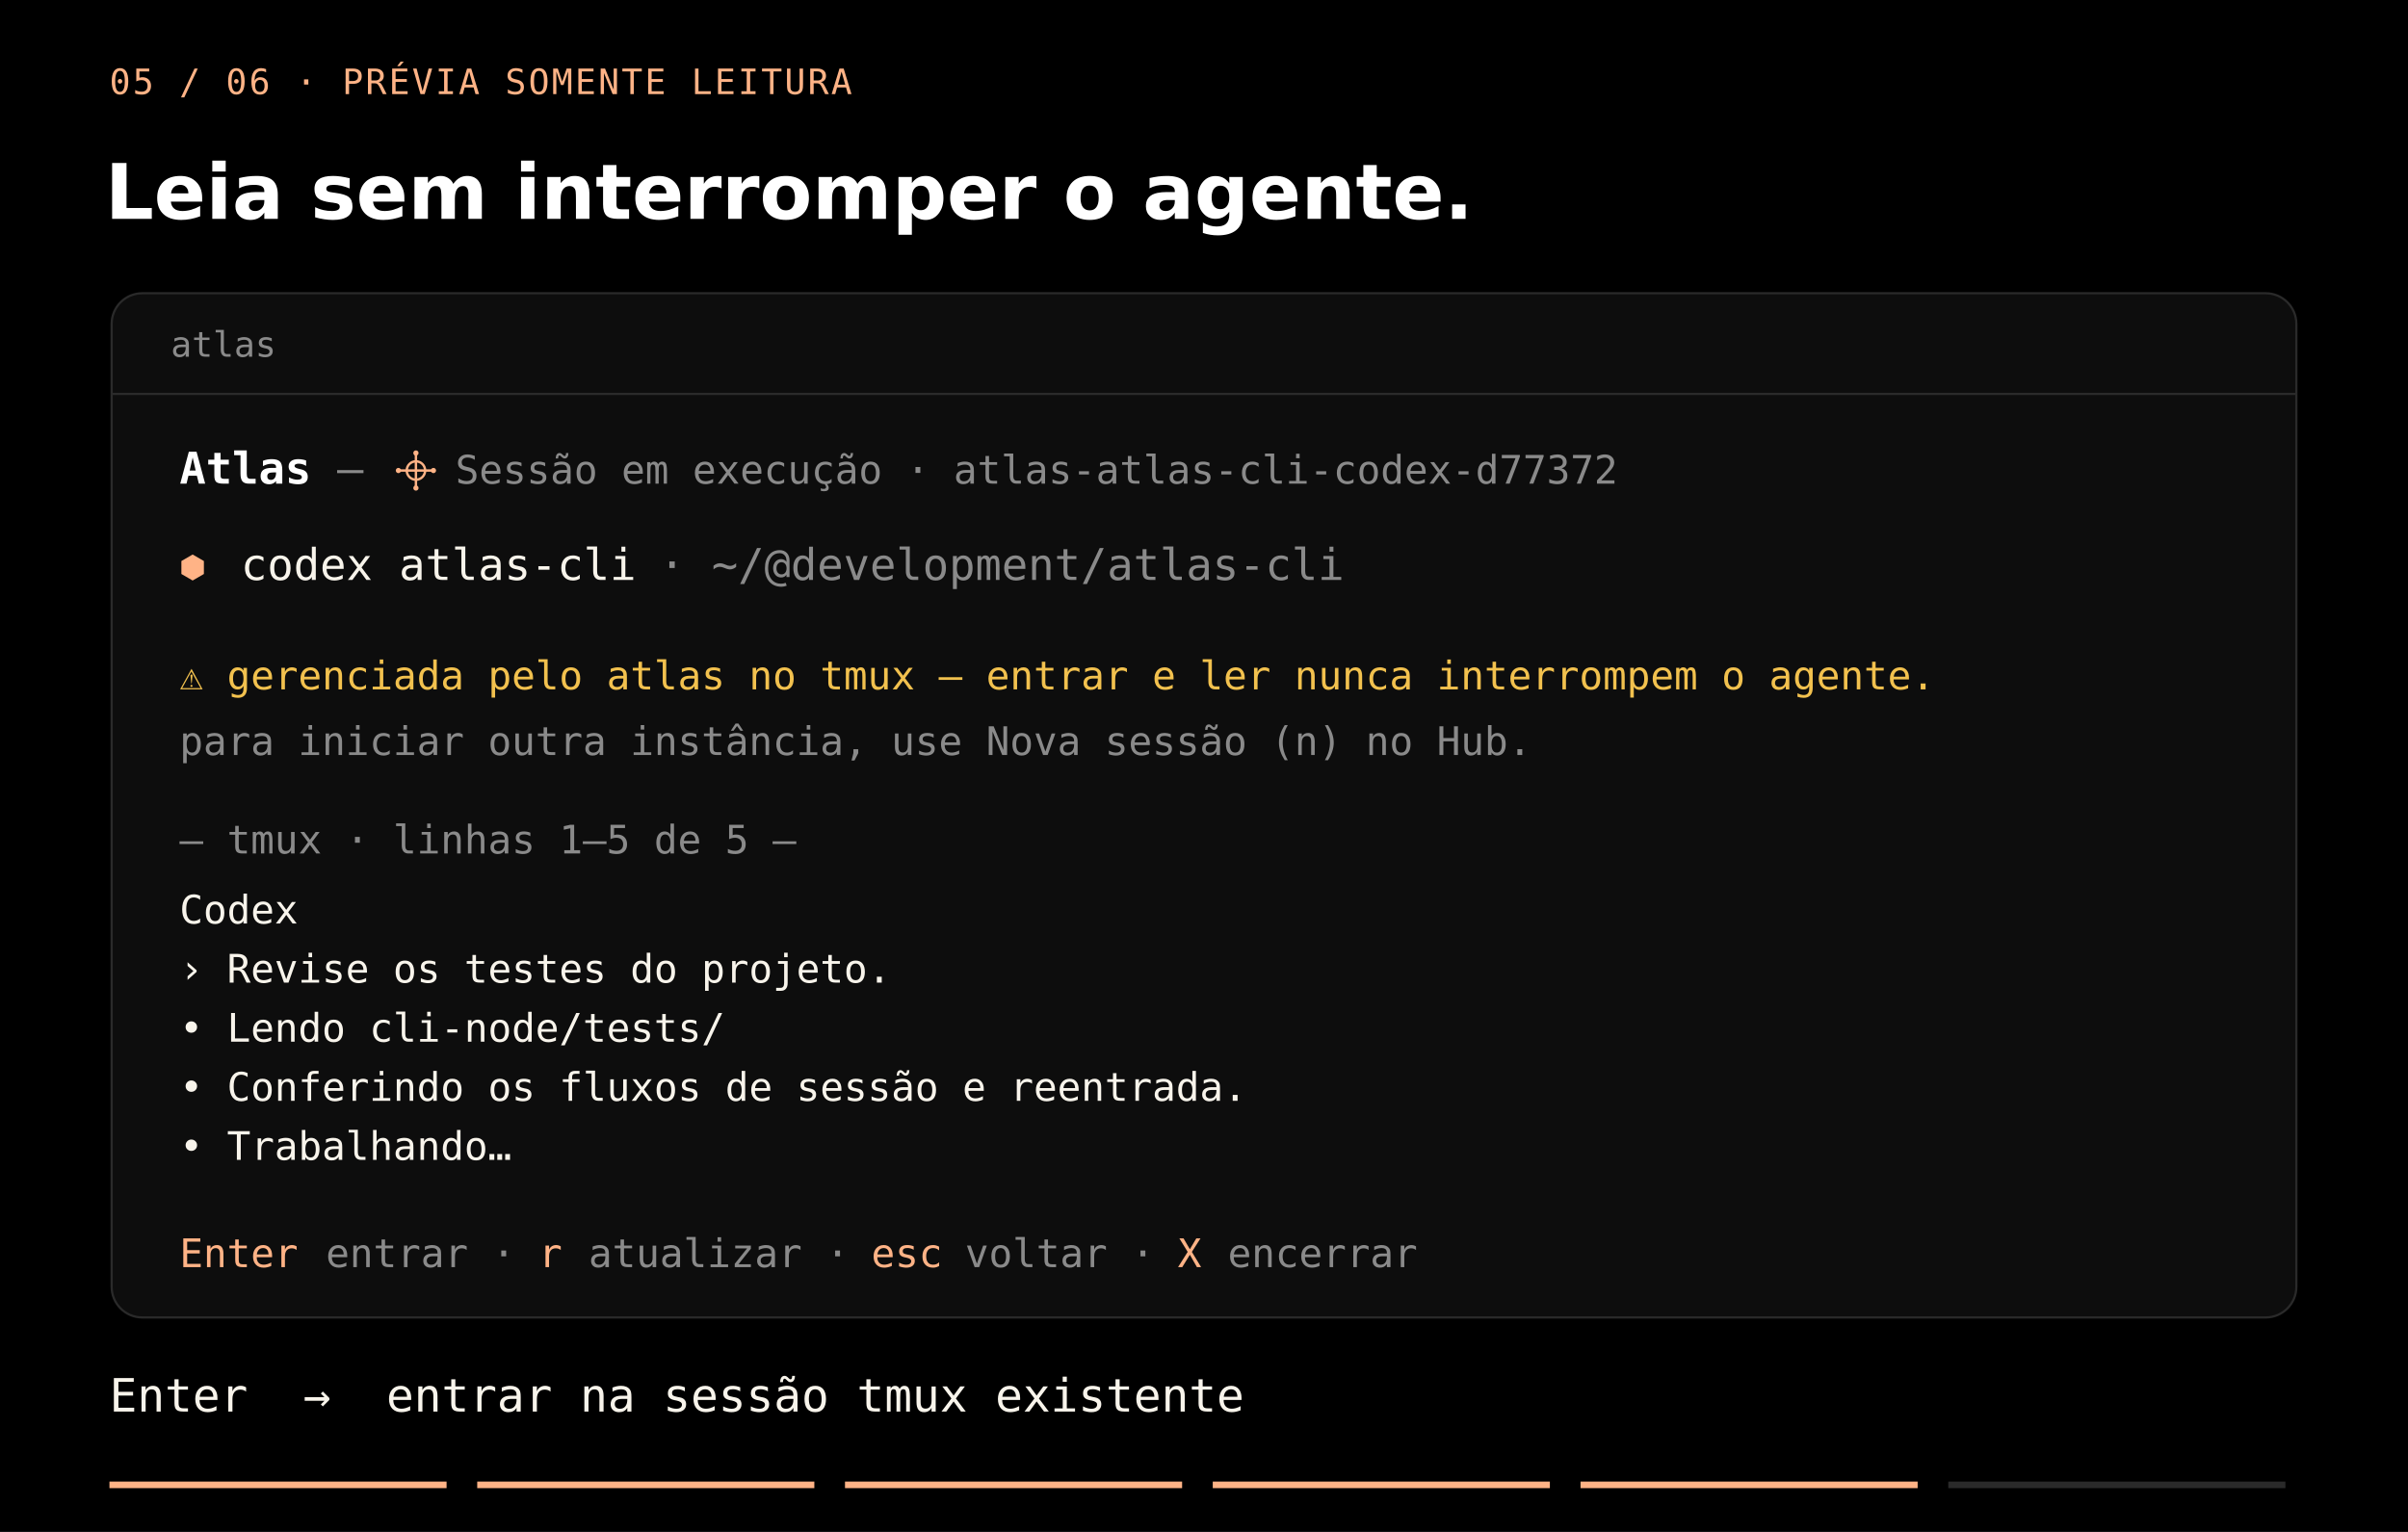
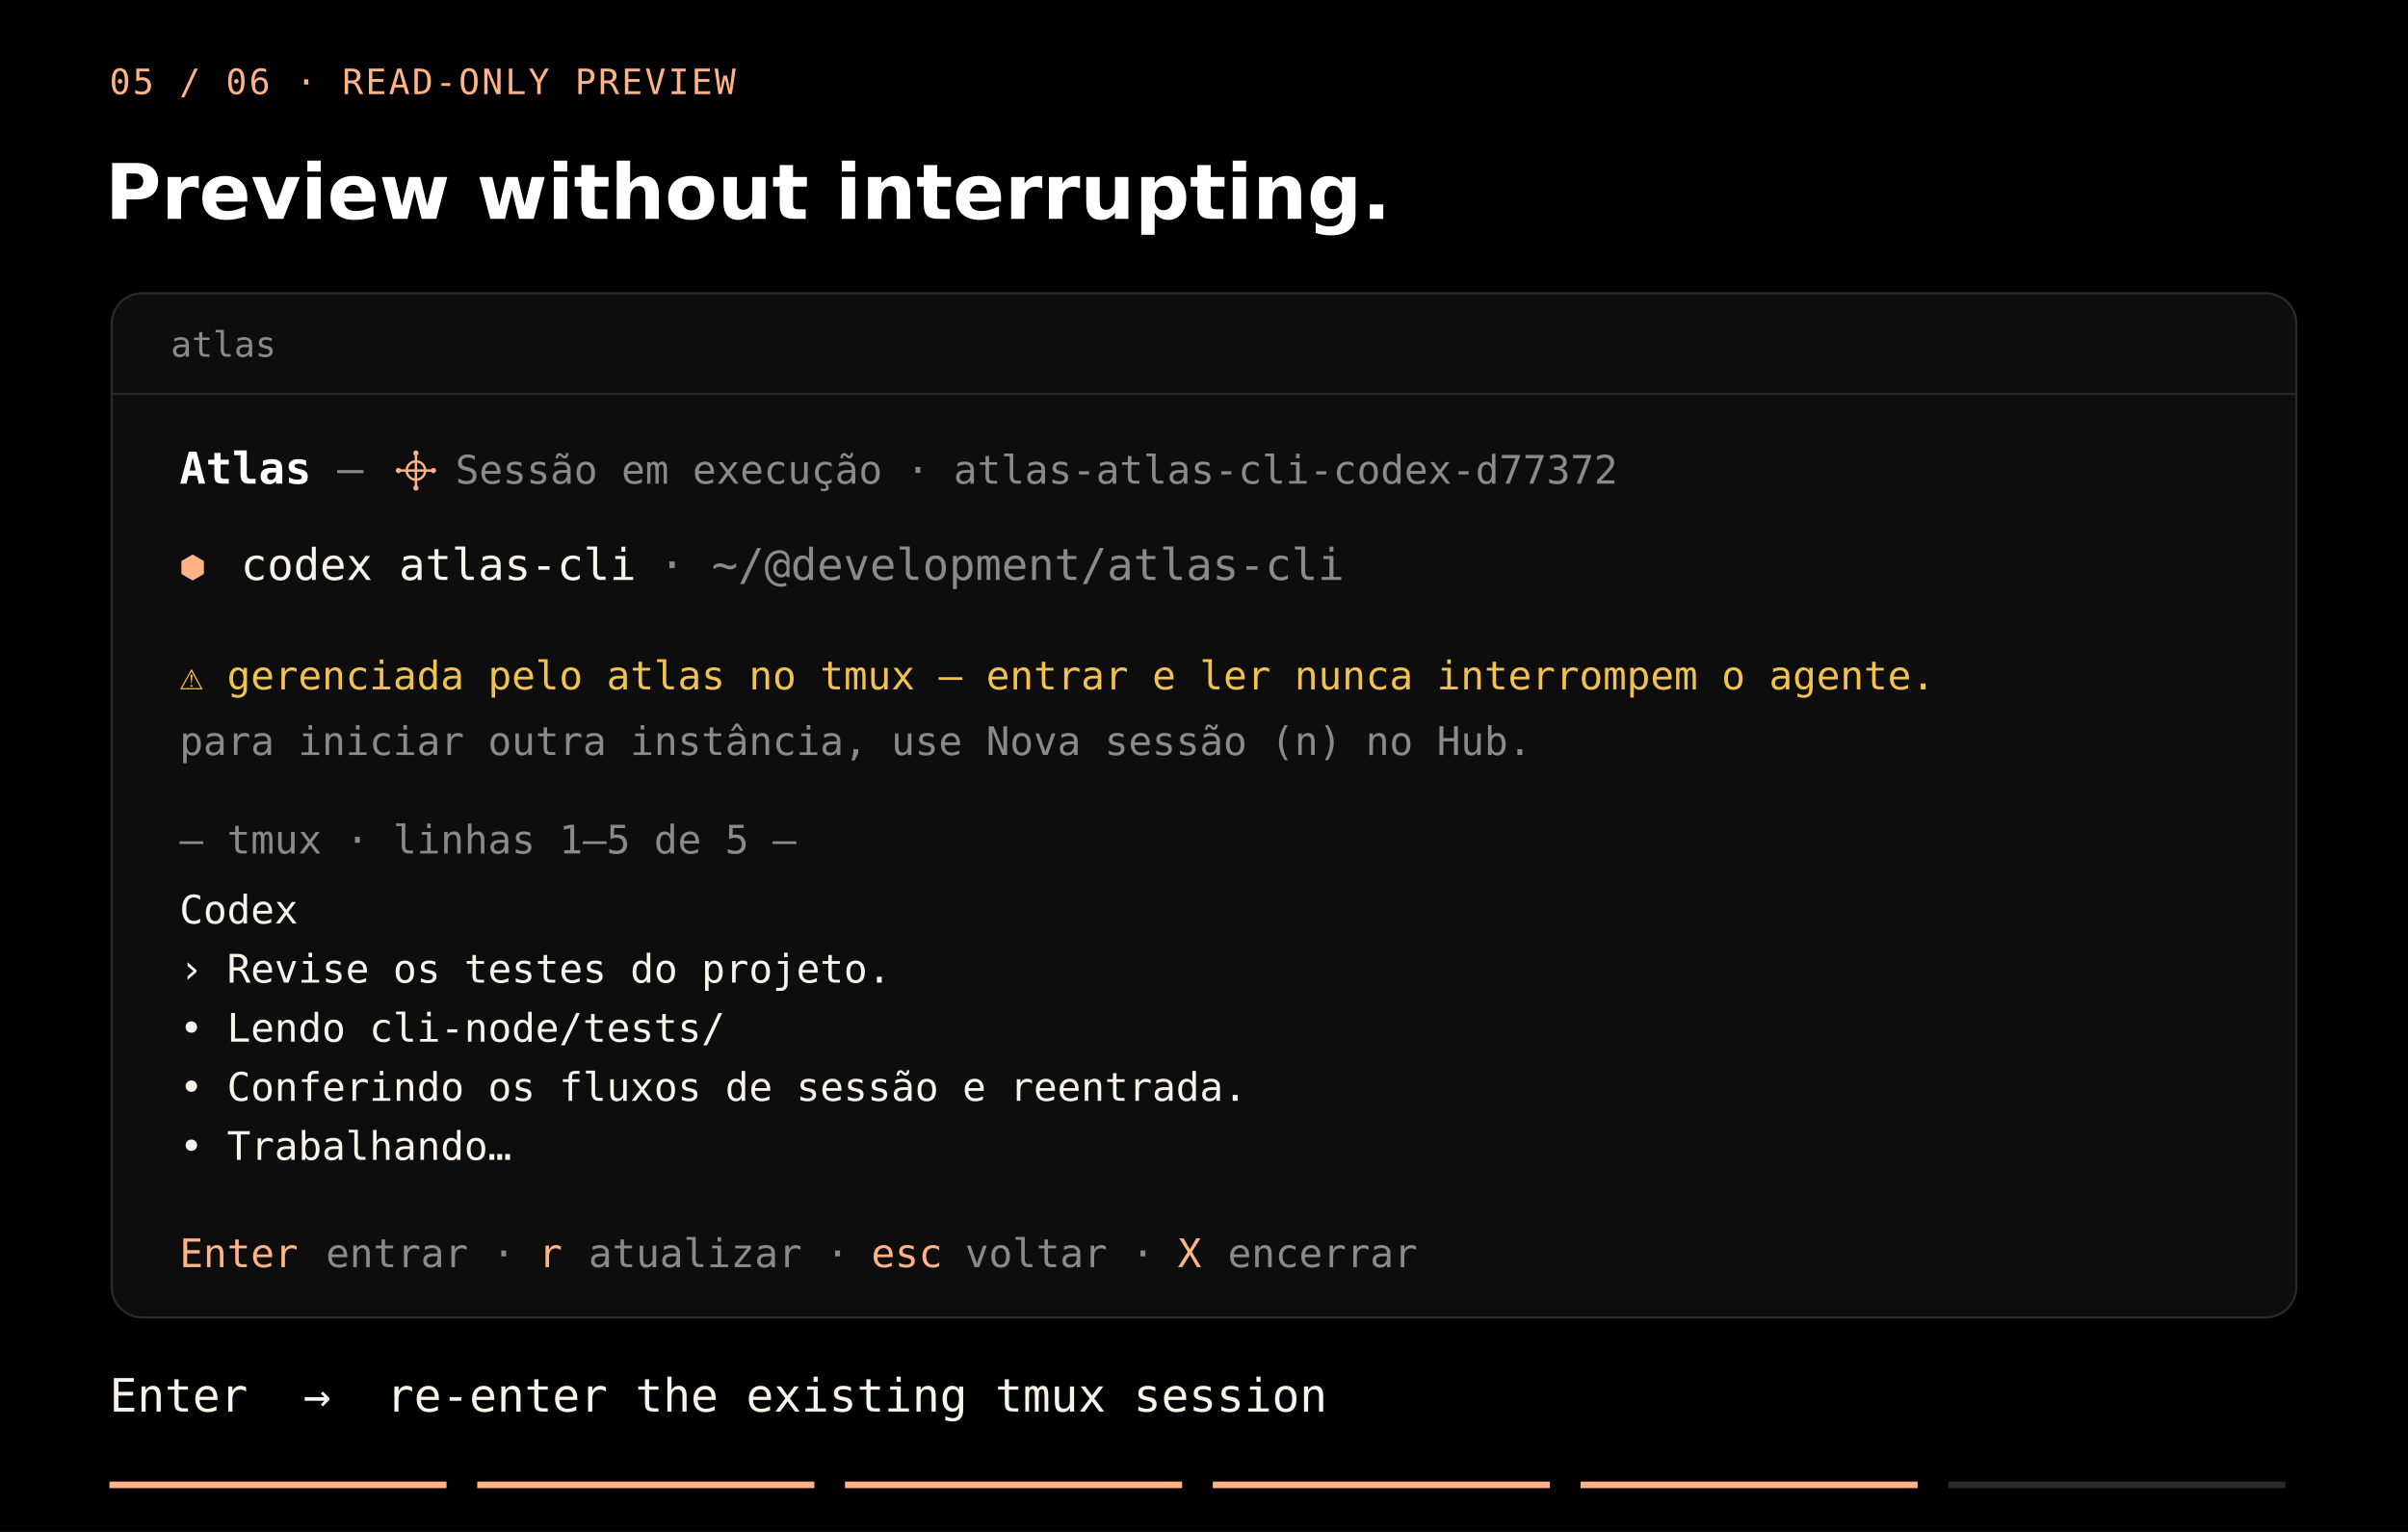
- <svg xmlns="http://www.w3.org/2000/svg" width="1100" height="700" viewBox="0 0 1100 700" xml:space="preserve" font-family="DejaVu Sans Mono,monospace" role="img" aria-label="Leia sem interromper o agente.">
+ <svg xmlns="http://www.w3.org/2000/svg" width="1100" height="700" viewBox="0 0 1100 700" xml:space="preserve" font-family="DejaVu Sans Mono,monospace" role="img" aria-label="Preview without interrupting.">
  <defs>
    <g id="tmux-mark" aria-label="𖥠">
      <circle cx="10" cy="10" r="4.2" fill="none" stroke="currentColor" stroke-width="1.1" />
      <path d="M10 2V18M2 10H18" stroke="currentColor" stroke-width="1.1" />
      <circle cx="10" cy="2" r="1.2" />
      <circle cx="10" cy="18" r="1.2" />
      <circle cx="2" cy="10" r="1.2" />
      <circle cx="18" cy="10" r="1.2" />
    </g>
  </defs>
  <rect width="1100" height="700" fill="#000000" />
-   <text style="white-space:pre" x="50" y="43" fill="#FFB386" font-size="16" letter-spacing="1">05 / 06 · PRÉVIA SOMENTE LEITURA</text>
-   <text style="white-space:pre" x="48" y="100" fill="#FFFFFF" font-size="35" font-family="DejaVu Sans,sans-serif" font-weight="bold">Leia sem interromper o agente.</text>
+   <text style="white-space:pre" x="50" y="43" fill="#FFB386" font-size="16" letter-spacing="1">05 / 06 · READ-ONLY PREVIEW</text>
+   <text style="white-space:pre" x="48" y="100" fill="#FFFFFF" font-size="35" font-family="DejaVu Sans,sans-serif" font-weight="bold">Preview without interrupting.</text>
  <g transform="translate(50 133)">
    <rect x="1" y="1" width="998" height="468" rx="14" fill="#0D0D0D" stroke="#2A2A2A" />
    <text style="white-space:pre" x="28" y="30" fill="#8A8A8A" font-size="16">atlas</text>
    <path d="M1 47H999" stroke="#2A2A2A" />
    <text style="white-space:pre" x="32" y="88" fill="#FFFFFF" font-size="20" font-weight="bold">Atlas</text>
    <text style="white-space:pre" x="104" y="88" fill="#8A8A8A" font-size="20">—</text>
    <use href="#tmux-mark" x="130" y="72" fill="#FFB386" color="#FFB386" />
    <text style="white-space:pre" x="158" y="88" fill="#8A8A8A" font-size="18">Sessão em execução · atlas-atlas-cli-codex-d77372</text>
    <text style="white-space:pre" x="32" y="132" fill="#FFB386" font-size="20">⬢</text>
    <text style="white-space:pre" x="60" y="132" fill="#F8F4EB" font-size="20">codex atlas-cli</text>
    <text style="white-space:pre" x="251" y="132" fill="#8A8A8A" font-size="20">· ~/@development/atlas-cli</text>
    <text style="white-space:pre" x="32" y="182" fill="#F2C14E" font-size="18">⚠ gerenciada pelo atlas no tmux — entrar e ler nunca interrompem o agente.</text>
    <text style="white-space:pre" x="32" y="212" fill="#8A8A8A" font-size="18">para iniciar outra instância, use Nova sessão (n) no Hub.</text>
    <text style="white-space:pre" x="32" y="257" fill="#8A8A8A" font-size="18">— tmux · linhas 1–5 de 5 —</text>
    <text style="white-space:pre" x="32" y="289" fill="#F8F4EB" font-size="18">Codex</text>
    <text style="white-space:pre" x="32" y="316" fill="#F8F4EB" font-size="18">› Revise os testes do projeto.</text>
    <text style="white-space:pre" x="32" y="343" fill="#F8F4EB" font-size="18">• Lendo cli-node/tests/</text>
    <text style="white-space:pre" x="32" y="370" fill="#F8F4EB" font-size="18">• Conferindo os fluxos de sessão e reentrada.</text>
    <text style="white-space:pre" x="32" y="397" fill="#F8F4EB" font-size="18">• Trabalhando…</text>
    <text style="white-space:pre" x="32" y="446" fill="#FFB386" font-size="18">Enter</text>
    <text style="white-space:pre" x="88" y="446" fill="#8A8A8A" font-size="18"> entrar · </text>
    <text style="white-space:pre" x="196" y="446" fill="#FFB386" font-size="18">r</text>
    <text style="white-space:pre" x="208" y="446" fill="#8A8A8A" font-size="18"> atualizar · </text>
    <text style="white-space:pre" x="348" y="446" fill="#FFB386" font-size="18">esc</text>
    <text style="white-space:pre" x="380" y="446" fill="#8A8A8A" font-size="18"> voltar · </text>
    <text style="white-space:pre" x="488" y="446" fill="#FFB386" font-size="18">X</text>
    <text style="white-space:pre" x="500" y="446" fill="#8A8A8A" font-size="18"> encerrar</text>
  </g>
-   <text style="white-space:pre" x="50" y="645" fill="#F8F4EB" font-size="21">Enter  →  entrar na sessão tmux existente</text>
+   <text style="white-space:pre" x="50" y="645" fill="#F8F4EB" font-size="21">Enter  →  re-enter the existing tmux session</text>
  <rect x="50" y="677" width="154" height="3" fill="#FFB386" />
  <rect x="218" y="677" width="154" height="3" fill="#FFB386" />
  <rect x="386" y="677" width="154" height="3" fill="#FFB386" />
  <rect x="554" y="677" width="154" height="3" fill="#FFB386" />
  <rect x="722" y="677" width="154" height="3" fill="#FFB386" />
  <rect x="890" y="677" width="154" height="3" fill="#2A2A2A" />
</svg>
